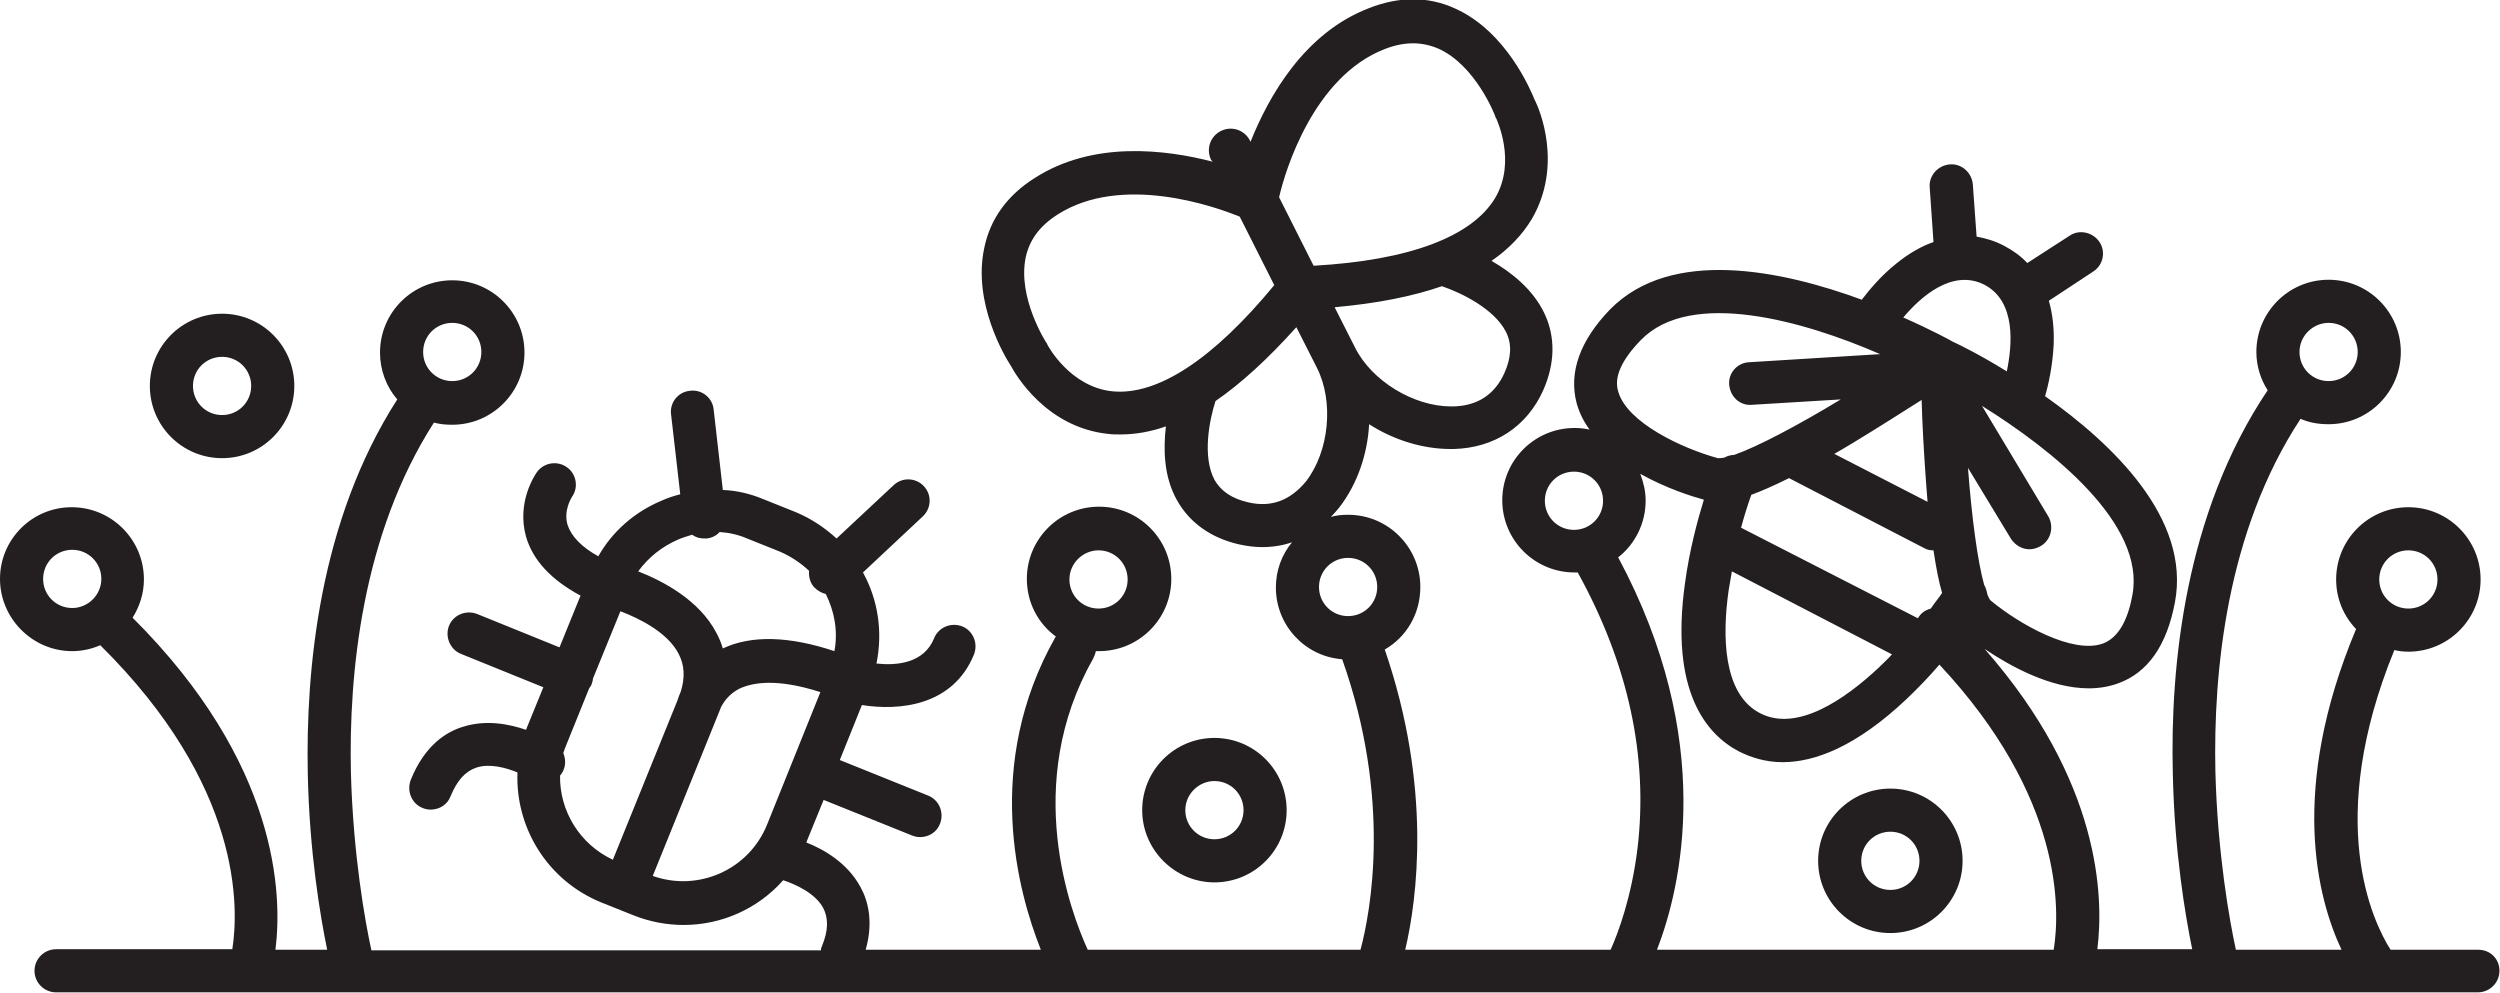
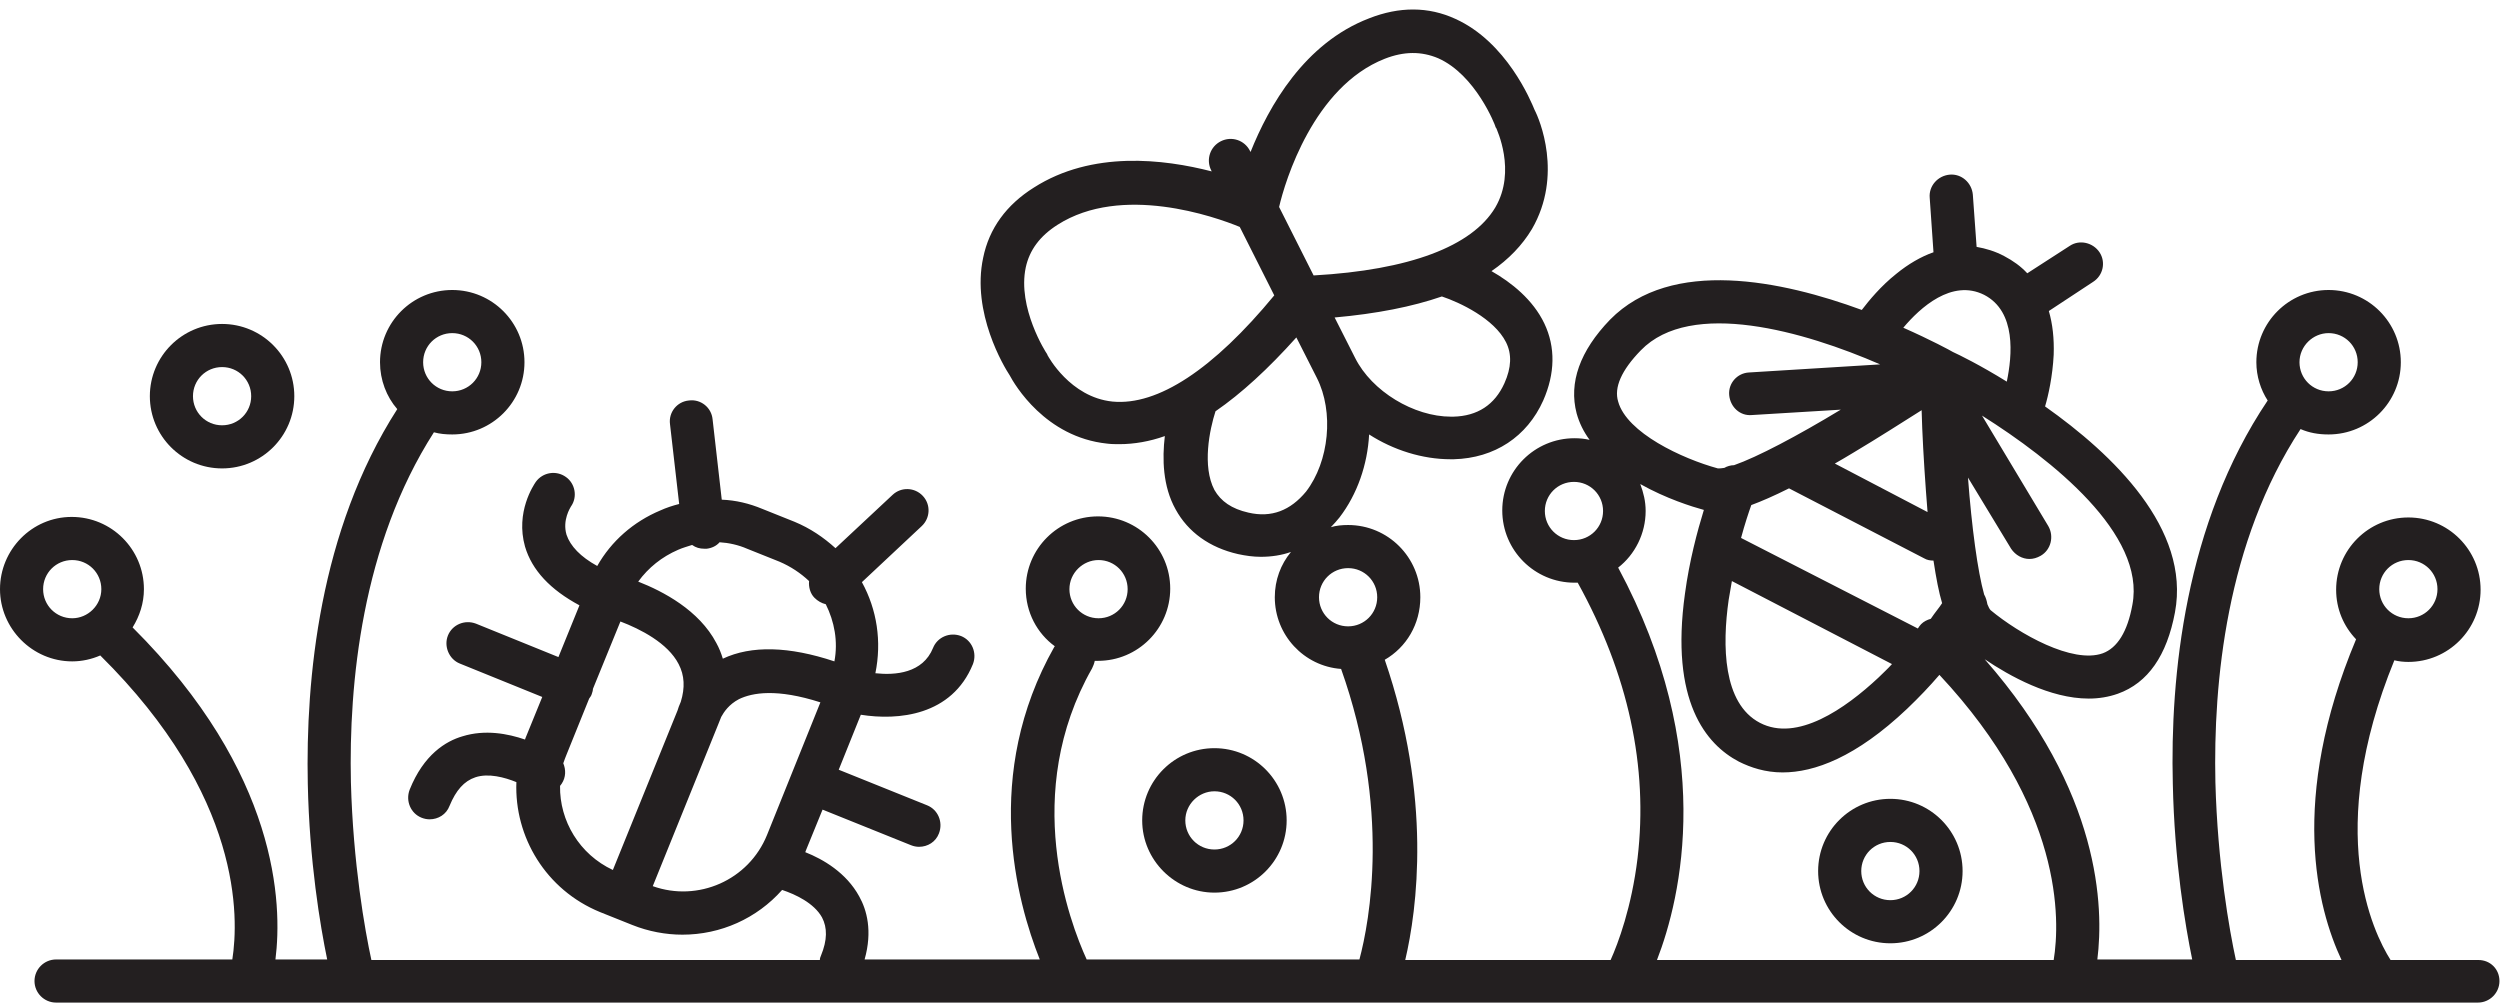
- <svg xmlns="http://www.w3.org/2000/svg" version="1.1" id="Layer_1" x="0px" y="0px" viewBox="0 0 463.8 184.2" style="enable-background:new 0 0 463.8 184.2;" xml:space="preserve">
+ <svg xmlns="http://www.w3.org/2000/svg" version="1.1" id="Layer_1" x="0px" y="0px" viewBox="0 0 463.8 186" style="enable-background:new 0 0 463.8 186;" xml:space="preserve">
  <style type="text/css">
	.st0{fill:#231F20;}
</style>
  <g>
    <g id="iconos">
      <g>
-         <path class="st0" d="M459.8,176.2h-16.3c-3.3-5.2-12.3-23.8,0.7-55.6c0.8,0.2,1.7,0.3,2.6,0.3c7.4,0,13.4-6,13.4-13.4     s-6-13.4-13.4-13.4s-13.4,6-13.4,13.4c0,3.6,1.4,6.8,3.7,9.2c-12.5,29.8-7.2,49.9-2.7,59.5h-19.6c-1.2-5.5-3.4-17.9-3.8-33     c-0.4-18.4,2-44.5,15.8-65.5c1.6,0.7,3.3,1,5.2,1c7.4,0,13.4-6,13.4-13.4s-6-13.4-13.4-13.4s-13.4,6-13.4,13.4     c0,2.6,0.8,5.1,2.1,7.1c0,0,0,0,0,0c-15.4,22.9-18.1,51.3-17.6,71.1c0.3,14.4,2.3,26.3,3.6,32.6h-17.6     c1.2-9.6,0.7-31.1-20.9-55.7c4.6,3.1,12.1,7.3,19.3,7.3c1.9,0,3.7-0.3,5.4-0.9c5.6-2,9.1-7.1,10.6-15.1     c2.9-15.5-11.5-29.3-24.1-38.2c0.6-2,1.4-5.6,1.6-9.6c0.1-3-0.2-5.7-0.9-8.1l8.2-5.4c1.9-1.2,2.4-3.7,1.2-5.5     c-1.2-1.8-3.7-2.4-5.5-1.2l-7.9,5.1c-1.2-1.3-2.6-2.3-4.3-3.2s-3.4-1.4-5.1-1.7l-0.7-9.7c-0.2-2.2-2.1-3.9-4.3-3.7     c-2.2,0.2-3.9,2.1-3.7,4.3l0.7,10.1c-2.3,0.8-4.7,2.2-6.9,4c-2.9,2.3-5.1,5-6.4,6.7c-14.7-5.4-35.3-9.8-46.7,1.8     c-5.6,5.8-7.7,11.7-6.2,17.4c0.5,1.8,1.3,3.4,2.4,4.9c-0.9-0.2-1.8-0.3-2.8-0.3c-7.4,0-13.4,6-13.4,13.4s6,13.4,13.4,13.4     c0.2,0,0.4,0,0.6,0c9.4,17,13.1,34.2,11.1,51.1c-1.1,9.1-3.6,15.8-5,18.9h-38.1c2.2-9.4,5-30.1-3.8-55.7c4-2.3,6.6-6.6,6.6-11.6     c0-7.4-6-13.4-13.4-13.4c-1.1,0-2.2,0.1-3.2,0.4c0.6-0.6,1.1-1.2,1.6-1.8c3.3-4.3,5.2-9.8,5.5-15.4c4.5,2.9,9.9,4.6,15.1,4.6     c0.2,0,0.4,0,0.6,0c7.6-0.2,13.6-4.2,16.6-10.9c2.2-5,2.3-9.9,0.2-14.3c-2.1-4.4-6.1-7.6-9.8-9.7c3.2-2.2,5.7-4.8,7.5-7.8     c5.8-10,1.4-20.4,0.5-22.1c-0.7-1.7-5.2-12.6-14.7-16.9c-5-2.3-10.4-2.3-16-0.1c-12,4.6-18.6,16.3-22,24.8l-0.1-0.2     c-1-2-3.4-2.8-5.4-1.8c-2,1-2.8,3.4-1.8,5.4L225,30c-8.9-2.3-22.2-3.9-33,3c-5.1,3.2-8.3,7.6-9.4,13c-2.2,10.2,3.9,20.3,4.9,21.8     c0.9,1.7,6.6,11.5,18.1,12.7c0.8,0.1,1.5,0.1,2.3,0.1c2.7,0,5.6-0.5,8.4-1.5c-0.5,4.2-0.4,9.3,2,13.6c2.3,4.2,6.3,7.1,11.6,8.3     c1.4,0.3,2.8,0.5,4.2,0.5c2,0,3.9-0.3,5.6-0.9c-1.9,2.3-3,5.2-3,8.4c0,7,5.4,12.8,12.3,13.3c9.2,25.9,5.3,46.8,3.4,53.9h-50.6     c-3.2-7-12.2-30.8,1-54c0.2-0.4,0.4-0.9,0.5-1.4c0.2,0,0.4,0,0.6,0c7.4,0,13.4-6,13.4-13.4s-6-13.4-13.4-13.4s-13.4,6-13.4,13.4     c0,4.4,2.1,8.3,5.4,10.7c0,0,0,0-0.1,0.1c-13.4,23.7-7,47.2-2.7,58h-32.5c1.5-5.3,0.4-9.2-1-11.7c-2.4-4.4-6.7-6.9-10-8.2     c0-0.1,0.1-0.2,0.1-0.3l3.1-7.6l16.4,6.6c0.5,0.2,1,0.3,1.5,0.3c1.6,0,3.1-0.9,3.7-2.5c0.8-2.1-0.2-4.4-2.2-5.2l-16.4-6.6     l4.1-10.2c6.9,1.1,16.9,0.2,20.8-9.4c0.8-2.1-0.2-4.4-2.2-5.2c-2.1-0.8-4.4,0.2-5.2,2.2c-1.9,4.7-7,5.1-10.7,4.7     c1.2-5.9,0.3-11.8-2.5-16.9l11.1-10.4c1.6-1.5,1.7-4,0.2-5.6c-1.5-1.6-4-1.7-5.6-0.2l-10.6,9.9c-2.2-2-4.7-3.7-7.6-4.9l-6-2.4     c-2.4-1-4.9-1.6-7.5-1.7l-1.7-14.9c-0.2-2.2-2.2-3.8-4.4-3.5c-2.2,0.2-3.8,2.2-3.5,4.4l1.7,14.8c-1.2,0.3-2.4,0.7-3.5,1.2     c-5,2.1-9.1,5.7-11.7,10.3c-3.1-1.7-5-3.7-5.7-5.8c-0.8-2.7,0.7-5,0.8-5.2c1.3-1.8,0.8-4.3-0.9-5.5c-1.8-1.3-4.3-0.9-5.6,0.9     c-0.4,0.6-3.8,5.6-2,12c1.3,4.4,4.7,8,10.1,10.9l-3.9,9.6l-15.3-6.2c-2.1-0.8-4.4,0.2-5.2,2.2s0.2,4.4,2.2,5.2l15.3,6.2l-3.1,7.6     c0,0.1-0.1,0.2-0.1,0.3c-3.2-1.1-7.4-1.9-11.6-0.6c-3.1,0.9-7.2,3.4-9.8,9.9c-0.8,2.1,0.2,4.4,2.2,5.2c0.5,0.2,1,0.3,1.5,0.3     c1.6,0,3.1-0.9,3.7-2.5c1.2-2.9,2.7-4.6,4.8-5.3c2.4-0.8,5.4,0,7.6,0.9c-0.4,10.2,5.5,20,15.5,24.1l6,2.4c3,1.2,6.2,1.8,9.3,1.8     c7.1,0,13.8-3,18.5-8.3c2.4,0.8,5.9,2.4,7.4,5.1c1,1.9,1,4.2-0.2,7.1c-0.1,0.2-0.2,0.5-0.2,0.8H68.9c-1.2-5.5-3.4-17.9-3.8-33     c-0.4-18.2,2-44,15.4-64.9c1.1,0.3,2.2,0.4,3.4,0.4c7.4,0,13.4-6,13.4-13.4s-6-13.4-13.4-13.4s-13.4,6-13.4,13.4     c0,3.3,1.2,6.4,3.2,8.7c-14.5,22.6-17,50.2-16.6,69.5c0.3,14.4,2.3,26.3,3.6,32.6h-9.6c1.3-10.3,0.6-34.6-26.5-61.6     c1.3-2.1,2.1-4.5,2.1-7.1c0-7.4-6-13.4-13.4-13.4S0,100.1,0,107.4s6,13.4,13.4,13.4c1.8,0,3.6-0.4,5.2-1.1     c26.4,26.1,25.7,48.7,24.5,56.4H10.4c-2.2,0-4,1.8-4,4s1.8,4,4,4h35.9c0,0,0,0,0,0s0,0,0,0h153h0c0,0,0,0,0,0h56.1c0,0,0,0,0,0     c0,0,0,0,0,0h45.8c0,0,0,0,0,0c0,0,0,0,0,0h82.9c0,0,0,0,0,0s0,0,0,0h75.6c2.2,0,4-1.8,4-4S462,176.2,459.8,176.2L459.8,176.2z      M446.8,102.1c3,0,5.4,2.4,5.4,5.4s-2.4,5.4-5.4,5.4s-5.4-2.4-5.4-5.4S443.8,102.1,446.8,102.1z M432,59.9c3,0,5.4,2.4,5.4,5.4     s-2.4,5.4-5.4,5.4s-5.4-2.4-5.4-5.4S429.1,59.9,432,59.9z M292,98.3c-3,0-5.4-2.4-5.4-5.4s2.4-5.4,5.4-5.4s5.4,2.4,5.4,5.4     S295,98.3,292,98.3z M203.8,102.1c3,0,5.4,2.4,5.4,5.4s-2.4,5.4-5.4,5.4s-5.4-2.4-5.4-5.4S200.9,102.1,203.8,102.1z M125.8,100.1     c0.9-0.4,1.7-0.6,2.6-0.9c0.7,0.5,1.4,0.7,2.3,0.7c0.1,0,0.3,0,0.4,0c0.9-0.1,1.8-0.5,2.4-1.2c1.7,0.1,3.5,0.5,5.1,1.2l6,2.4     c2.1,0.9,3.9,2.1,5.5,3.6c-0.1,1.1,0.2,2.3,1,3.1c0.6,0.6,1.3,1,2.1,1.2c1.6,3.2,2.3,6.9,1.6,10.6c-8.4-2.8-15.4-3-20.7-0.5     c-0.3-1-0.7-2-1.2-2.9c-3.2-6.1-9.9-9.6-14.5-11.4C120.3,103.4,122.8,101.4,125.8,100.1L125.8,100.1z M113.7,159.5     c-6.2-2.9-9.9-9.1-9.8-15.6c0.1-0.1,0.2-0.3,0.3-0.4c0.8-1.2,0.8-2.6,0.3-3.8c0.2-0.6,0.4-1.1,0.6-1.6l4.2-10.4     c0.2-0.3,0.4-0.5,0.5-0.9c0.1-0.3,0.2-0.6,0.2-0.9l5.1-12.5c3.7,1.4,8.8,4,10.8,7.9c1.1,2.1,1.2,4.4,0.4,7     c-0.3,0.7-0.5,1.2-0.6,1.6L113.7,159.5L113.7,159.5z M142.3,153c-3.4,8.4-12.8,12.5-21.2,9.5l12.1-29.9c0.2-0.5,0.4-1,0.6-1.5     c0.5-0.9,1.4-2.3,3.3-3.3c2.5-1.2,7-2,15.1,0.6L142.3,153L142.3,153z M83.9,59.9c3,0,5.4,2.4,5.4,5.4s-2.4,5.4-5.4,5.4     s-5.4-2.4-5.4-5.4S80.9,59.9,83.9,59.9z M13.4,112.8c-3,0-5.4-2.4-5.4-5.4s2.4-5.4,5.4-5.4s5.4,2.4,5.4,5.4     S16.3,112.8,13.4,112.8z M279.4,61.6c1.1,2.2,1,4.7-0.3,7.6c-1.8,4-5,6.1-9.5,6.2c-0.1,0-0.2,0-0.4,0c-6.9,0-14.7-4.7-17.8-10.9     l0,0l-3.8-7.5c7.8-0.7,14.4-2,19.9-3.9C270.8,54.2,277.2,57.2,279.4,61.6z M256.9,9.1c3.6-1.4,6.8-1.4,9.9-0.1     c7,3.1,10.6,12.5,10.6,12.6c0,0.1,0.1,0.3,0.2,0.4c0,0.1,3.8,7.9-0.2,14.7c-4.3,7.2-15.9,11.6-33.7,12.6l-6.4-12.7     C238.4,31.7,243.7,14.2,256.9,9.1L256.9,9.1z M206.4,72.6c-7.9-0.8-12-8.5-12-8.5c-0.1-0.1-0.1-0.3-0.2-0.4     c-0.1-0.1-5.5-8.5-3.9-16c0.7-3.2,2.6-5.8,5.9-7.9c11.9-7.6,29.2-1.5,33.8,0.4l6.4,12.7C225.1,66.6,214.8,73.4,206.4,72.6     L206.4,72.6z M231.6,93.2c-3.1-0.7-5.1-2.1-6.3-4.2c-2.3-4.4-0.9-11.2,0.2-14.6c4.8-3.3,9.8-7.9,15-13.7l3.8,7.5     c3.2,6.3,2.3,15.5-2,21.1C239.4,92.8,235.9,94.2,231.6,93.2L231.6,93.2z M250.1,114.3c-3,0-5.4-2.4-5.4-5.4s2.4-5.4,5.4-5.4     s5.4,2.4,5.4,5.4S253.1,114.3,250.1,114.3z M395.6,110.4c-0.9,5-2.8,8-5.5,9c-5.6,2-15.5-3.6-20.8-8c-0.2-0.2-0.4-0.6-0.6-1.1     c-0.1-0.6-0.3-1.3-0.6-1.8c-1.2-4.3-2.3-12.4-3-21.7l8,13.2c0.8,1.2,2.1,1.9,3.4,1.9c0.7,0,1.4-0.2,2.1-0.6     c1.9-1.1,2.5-3.6,1.4-5.5l-12.3-20.5C380.7,83.4,398.1,97.2,395.6,110.4L395.6,110.4z M368.1,52.8c6,3.1,5.2,11.3,4.2,16.1     c-5-3.1-8.9-5-10-5.5c0,0,0,0,0,0c-0.5-0.3-4-2.2-9.2-4.5C356.2,55.2,362.1,49.8,368.1,52.8L368.1,52.8z M323,97.9     c0.7-2.6,1.4-4.7,1.9-6.1c1.9-0.7,4.2-1.7,7-3.1l25.1,13c0.5,0.3,1.1,0.4,1.7,0.4c0.5,3.3,1,5.9,1.6,7.9     c-0.5,0.8-1.3,1.7-2.1,2.9c-0.7,0.2-1.3,0.5-1.8,1c-0.2,0.2-0.4,0.5-0.6,0.8L323,97.9L323,97.9z M351,121.4     c-0.8,0.9-1.7,1.7-2.5,2.5c-6.2,5.8-15.1,12-22,8.4c-6.9-3.6-7-14.4-5.8-22.8c0.2-1.2,0.4-2.4,0.6-3.5L351,121.4L351,121.4z      M356.5,74.2c0.1,4.1,0.4,9.5,0.8,15c0.1,1.4,0.2,2.7,0.3,3.9l-17.3-8.9c1.1-0.6,2.2-1.3,3.4-2C348.5,79.3,353,76.4,356.5,74.2z      M304.4,63.1c9.3-9.6,30.4-3.5,44.4,2.6l-24.3,1.5c-2.2,0.1-3.9,2-3.7,4.2s2,3.9,4.2,3.7l16.5-1c-8.1,4.9-15.5,8.8-19.8,10.3     c-0.6,0-1.3,0.2-1.8,0.5c-0.5,0.1-0.9,0.1-1.2,0.1c-6.6-1.8-16.9-6.6-18.5-12.4C299.4,70,300.8,66.8,304.4,63.1L304.4,63.1z      M381,176.2h-73.6c4.5-11.6,11-38.9-7.2-72.8c3.1-2.4,5.1-6.3,5.1-10.5c0-1.8-0.4-3.4-1-5c4.8,2.7,9.6,4.2,11.8,4.8     c-1.2,3.9-2.7,9.5-3.5,15.5c-2.8,20,3.9,28,10,31.2c2.2,1.1,4.9,2,8.1,2c5.9,0,13.6-2.8,23.1-11.8c2.2-2.1,4.2-4.2,6-6.3     C382.8,147.9,382.2,168.8,381,176.2L381,176.2z" />
-         <path class="st0" d="M225.3,163.7c7.4,0,13.4-6,13.4-13.4s-6-13.4-13.4-13.4s-13.4,6-13.4,13.4S218,163.7,225.3,163.7z      M225.3,144.9c3,0,5.4,2.4,5.4,5.4s-2.4,5.4-5.4,5.4s-5.4-2.4-5.4-5.4S222.4,144.9,225.3,144.9z" />
-         <path class="st0" d="M54.6,71.6c0-7.4-6-13.4-13.4-13.4s-13.4,6-13.4,13.4S33.8,85,41.2,85S54.6,79,54.6,71.6z M35.8,71.6     c0-3,2.4-5.4,5.4-5.4s5.4,2.4,5.4,5.4S44.2,77,41.2,77S35.8,74.6,35.8,71.6z" />
-         <path class="st0" d="M337.3,159.7c0,7.4,6,13.4,13.4,13.4s13.4-6,13.4-13.4s-6-13.4-13.4-13.4S337.3,152.3,337.3,159.7z      M356.1,159.7c0,3-2.4,5.4-5.4,5.4s-5.4-2.4-5.4-5.4s2.4-5.4,5.4-5.4S356.1,156.7,356.1,159.7z" />
+         <path class="st0" d="M459.8,178.1h-16.3c-3.3-5.2-12.3-23.8,0.7-55.6c0.8,0.2,1.7,0.3,2.6,0.3c7.4,0,13.4-6,13.4-13.4     s-6-13.4-13.4-13.4s-13.4,6-13.4,13.4c0,3.6,1.4,6.8,3.7,9.2c-12.5,29.8-7.2,49.9-2.7,59.5h-19.6c-1.2-5.5-3.4-17.9-3.8-33     c-0.4-18.4,2-44.5,15.8-65.5c1.6,0.7,3.3,1,5.2,1c7.4,0,13.4-6,13.4-13.4s-6-13.4-13.4-13.4s-13.4,6-13.4,13.4     c0,2.6,0.8,5.1,2.1,7.1c0,0,0,0,0,0c-15.4,22.9-18.1,51.3-17.6,71.1c0.3,14.4,2.3,26.3,3.6,32.6h-17.6     c1.2-9.6,0.7-31.1-20.9-55.7c4.6,3.1,12.1,7.3,19.3,7.3c1.9,0,3.7-0.3,5.4-0.9c5.6-2,9.1-7.1,10.6-15.1     c2.9-15.5-11.5-29.3-24.1-38.2c0.6-2,1.4-5.6,1.6-9.6c0.1-3-0.2-5.7-0.9-8.1l8.2-5.4c1.9-1.2,2.4-3.7,1.2-5.5     c-1.2-1.8-3.7-2.4-5.5-1.2l-7.9,5.1c-1.2-1.3-2.6-2.3-4.3-3.2s-3.4-1.4-5.1-1.7l-0.7-9.7c-0.2-2.2-2.1-3.9-4.3-3.7     c-2.2,0.2-3.9,2.1-3.7,4.3l0.7,10.1c-2.3,0.8-4.7,2.2-6.9,4c-2.9,2.3-5.1,5-6.4,6.7c-14.7-5.4-35.3-9.8-46.7,1.8     c-5.6,5.8-7.7,11.7-6.2,17.4c0.5,1.8,1.3,3.4,2.4,4.9c-0.9-0.2-1.8-0.3-2.8-0.3c-7.4,0-13.4,6-13.4,13.4s6,13.4,13.4,13.4     c0.2,0,0.4,0,0.6,0c9.4,17,13.1,34.2,11.1,51.1c-1.1,9.1-3.6,15.8-5,18.9h-38.1c2.2-9.4,5-30.1-3.8-55.7c4-2.3,6.6-6.6,6.6-11.6     c0-7.4-6-13.4-13.4-13.4c-1.1,0-2.2,0.1-3.2,0.4c0.6-0.6,1.1-1.2,1.6-1.8c3.3-4.3,5.2-9.8,5.5-15.4c4.5,2.9,9.9,4.6,15.1,4.6     c0.2,0,0.4,0,0.6,0c7.6-0.2,13.6-4.2,16.6-10.9c2.2-5,2.3-9.9,0.2-14.3c-2.1-4.4-6.1-7.6-9.8-9.7c3.2-2.2,5.7-4.8,7.5-7.8     c5.8-10,1.4-20.4,0.5-22.1c-0.7-1.7-5.2-12.6-14.7-16.9c-5-2.3-10.4-2.3-16-0.1c-12,4.6-18.6,16.3-22,24.8l-0.1-0.2     c-1-2-3.4-2.8-5.4-1.8c-2,1-2.8,3.4-1.8,5.4l0.1,0.2c-8.9-2.3-22.2-3.9-33,3c-5.1,3.2-8.3,7.6-9.4,13     c-2.2,10.2,3.9,20.3,4.9,21.8c0.9,1.7,6.6,11.5,18.1,12.7c0.8,0.1,1.5,0.1,2.3,0.1c2.7,0,5.6-0.5,8.4-1.5     c-0.5,4.2-0.4,9.3,2,13.6c2.3,4.2,6.3,7.1,11.6,8.3c1.4,0.3,2.8,0.5,4.2,0.5c2,0,3.9-0.3,5.6-0.9c-1.9,2.3-3,5.2-3,8.4     c0,7,5.4,12.8,12.3,13.3c9.2,25.9,5.3,46.8,3.4,53.9h-50.6c-3.2-7-12.2-30.8,1-54c0.2-0.4,0.4-0.9,0.5-1.4c0.2,0,0.4,0,0.6,0     c7.4,0,13.4-6,13.4-13.4s-6-13.4-13.4-13.4s-13.4,6-13.4,13.4c0,4.4,2.1,8.3,5.4,10.7c0,0,0,0-0.1,0.1c-13.4,23.7-7,47.2-2.7,58     h-32.5c1.5-5.3,0.4-9.2-1-11.7c-2.4-4.4-6.7-6.9-10-8.2c0-0.1,0.1-0.2,0.1-0.3l3.1-7.6l16.4,6.6c0.5,0.2,1,0.3,1.5,0.3     c1.6,0,3.1-0.9,3.7-2.5c0.8-2.1-0.2-4.4-2.2-5.2l-16.4-6.6l4.1-10.2c6.9,1.1,16.9,0.2,20.8-9.4c0.8-2.1-0.2-4.4-2.2-5.2     c-2.1-0.8-4.4,0.2-5.2,2.2c-1.9,4.7-7,5.1-10.7,4.7c1.2-5.9,0.3-11.8-2.5-16.9l11.1-10.4c1.6-1.5,1.7-4,0.2-5.6     c-1.5-1.6-4-1.7-5.6-0.2l-10.6,9.9c-2.2-2-4.7-3.7-7.6-4.9l-6-2.4c-2.4-1-4.9-1.6-7.5-1.7l-1.7-14.9c-0.2-2.2-2.2-3.8-4.4-3.5     c-2.2,0.2-3.8,2.2-3.5,4.4l1.7,14.8c-1.2,0.3-2.4,0.7-3.5,1.2c-5,2.1-9.1,5.7-11.7,10.3c-3.1-1.7-5-3.7-5.7-5.8     c-0.8-2.7,0.7-5,0.8-5.2c1.3-1.8,0.8-4.3-0.9-5.5c-1.8-1.3-4.3-0.9-5.6,0.9c-0.4,0.6-3.8,5.6-2,12c1.3,4.4,4.7,8,10.1,10.9     l-3.9,9.6l-15.3-6.2c-2.1-0.8-4.4,0.2-5.2,2.2s0.2,4.4,2.2,5.2l15.3,6.2l-3.1,7.6c0,0.1-0.1,0.2-0.1,0.3     c-3.2-1.1-7.4-1.9-11.6-0.6c-3.1,0.9-7.2,3.4-9.8,9.9c-0.8,2.1,0.2,4.4,2.2,5.2c0.5,0.2,1,0.3,1.5,0.3c1.6,0,3.1-0.9,3.7-2.5     c1.2-2.9,2.7-4.6,4.8-5.3c2.4-0.8,5.4,0,7.6,0.9c-0.4,10.2,5.5,20,15.5,24.1l6,2.4c3,1.2,6.2,1.8,9.3,1.8c7.1,0,13.8-3,18.5-8.3     c2.4,0.8,5.9,2.4,7.4,5.1c1,1.9,1,4.2-0.2,7.1c-0.1,0.2-0.2,0.5-0.2,0.8H68.9c-1.2-5.5-3.4-17.9-3.8-33c-0.4-18.2,2-44,15.4-64.9     c1.1,0.3,2.2,0.4,3.4,0.4c7.4,0,13.4-6,13.4-13.4s-6-13.4-13.4-13.4s-13.4,6-13.4,13.4c0,3.3,1.2,6.4,3.2,8.7     c-14.5,22.6-17,50.2-16.6,69.5c0.3,14.4,2.3,26.3,3.6,32.6h-9.6c1.3-10.3,0.6-34.6-26.5-61.6c1.3-2.1,2.1-4.5,2.1-7.1     c0-7.4-6-13.4-13.4-13.4S0,102,0,109.3s6,13.4,13.4,13.4c1.8,0,3.6-0.4,5.2-1.1c26.4,26.1,25.7,48.7,24.5,56.4H10.4     c-2.2,0-4,1.8-4,4s1.8,4,4,4h35.9c0,0,0,0,0,0s0,0,0,0h153h0c0,0,0,0,0,0h56.1c0,0,0,0,0,0c0,0,0,0,0,0h45.8c0,0,0,0,0,0     c0,0,0,0,0,0h82.9c0,0,0,0,0,0s0,0,0,0h75.6c2.2,0,4-1.8,4-4S462,178.1,459.8,178.1L459.8,178.1z M446.8,103.9     c3,0,5.4,2.4,5.4,5.4s-2.4,5.4-5.4,5.4s-5.4-2.4-5.4-5.4S443.8,103.9,446.8,103.9z M432,61.8c3,0,5.4,2.4,5.4,5.4     s-2.4,5.4-5.4,5.4s-5.4-2.4-5.4-5.4S429.1,61.8,432,61.8z M292,100.2c-3,0-5.4-2.4-5.4-5.4s2.4-5.4,5.4-5.4s5.4,2.4,5.4,5.4     S295,100.2,292,100.2z M203.8,103.9c3,0,5.4,2.4,5.4,5.4s-2.4,5.4-5.4,5.4s-5.4-2.4-5.4-5.4S200.9,103.9,203.8,103.9z M125.8,102     c0.9-0.4,1.7-0.6,2.6-0.9c0.7,0.5,1.4,0.7,2.3,0.7c0.1,0,0.3,0,0.4,0c0.9-0.1,1.8-0.5,2.4-1.2c1.7,0.1,3.5,0.5,5.1,1.2l6,2.4     c2.1,0.9,3.9,2.1,5.5,3.6c-0.1,1.1,0.2,2.3,1,3.1c0.6,0.6,1.3,1,2.1,1.2c1.6,3.2,2.3,6.9,1.6,10.6c-8.4-2.8-15.4-3-20.7-0.5     c-0.3-1-0.7-2-1.2-2.9c-3.2-6.1-9.9-9.6-14.5-11.4C120.3,105.3,122.8,103.3,125.8,102L125.8,102z M113.7,161.4     c-6.2-2.9-9.9-9.1-9.8-15.6c0.1-0.1,0.2-0.3,0.3-0.4c0.8-1.2,0.8-2.6,0.3-3.8c0.2-0.6,0.4-1.1,0.6-1.6l4.2-10.4     c0.2-0.3,0.4-0.5,0.5-0.9c0.1-0.3,0.2-0.6,0.2-0.9l5.1-12.5c3.7,1.4,8.8,4,10.8,7.9c1.1,2.1,1.2,4.4,0.4,7     c-0.3,0.7-0.5,1.2-0.6,1.6L113.7,161.4L113.7,161.4z M142.3,154.9c-3.4,8.4-12.8,12.5-21.2,9.5l12.1-29.9c0.2-0.5,0.4-1,0.6-1.5     c0.5-0.9,1.4-2.3,3.3-3.3c2.5-1.2,7-2,15.1,0.6L142.3,154.9L142.3,154.9z M83.9,61.8c3,0,5.4,2.4,5.4,5.4s-2.4,5.4-5.4,5.4     s-5.4-2.4-5.4-5.4S80.9,61.8,83.9,61.8z M13.4,114.7c-3,0-5.4-2.4-5.4-5.4s2.4-5.4,5.4-5.4s5.4,2.4,5.4,5.4     S16.3,114.7,13.4,114.7z M279.4,63.5c1.1,2.2,1,4.7-0.3,7.6c-1.8,4-5,6.1-9.5,6.2c-0.1,0-0.2,0-0.4,0c-6.9,0-14.7-4.7-17.8-10.9     l0,0l-3.8-7.5c7.8-0.7,14.4-2,19.9-3.9C270.8,56.1,277.2,59.1,279.4,63.5z M256.9,10.9c3.6-1.4,6.8-1.4,9.9-0.1     c7,3.1,10.6,12.5,10.6,12.6c0,0.1,0.1,0.3,0.2,0.4c0,0.1,3.8,7.9-0.2,14.7c-4.3,7.2-15.9,11.6-33.7,12.6l-6.4-12.7     C238.4,33.6,243.7,16.1,256.9,10.9L256.9,10.9z M206.4,74.5c-7.9-0.8-12-8.5-12-8.5c-0.1-0.1-0.1-0.3-0.2-0.4     c-0.1-0.1-5.5-8.5-3.9-16c0.7-3.2,2.6-5.8,5.9-7.9c11.9-7.6,29.2-1.5,33.8,0.4l6.4,12.7C225.1,68.5,214.8,75.3,206.4,74.5     L206.4,74.5z M231.6,95.1c-3.1-0.7-5.1-2.1-6.3-4.2c-2.3-4.4-0.9-11.2,0.2-14.6c4.8-3.3,9.8-7.9,15-13.7l3.8,7.5     c3.2,6.3,2.3,15.5-2,21.1C239.4,94.7,235.9,96.1,231.6,95.1L231.6,95.1z M250.1,116.2c-3,0-5.4-2.4-5.4-5.4s2.4-5.4,5.4-5.4     s5.4,2.4,5.4,5.4S253.1,116.2,250.1,116.2z M395.6,112.2c-0.9,5-2.8,8-5.5,9c-5.6,2-15.5-3.6-20.8-8c-0.2-0.2-0.4-0.6-0.6-1.1     c-0.1-0.6-0.3-1.3-0.6-1.8c-1.2-4.3-2.3-12.4-3-21.7l8,13.2c0.8,1.2,2.1,1.9,3.4,1.9c0.7,0,1.4-0.2,2.1-0.6     c1.9-1.1,2.5-3.6,1.4-5.5l-12.3-20.5C380.7,85.3,398.1,99.1,395.6,112.2L395.6,112.2z M368.1,54.7c6,3.1,5.2,11.3,4.2,16.1     c-5-3.1-8.9-5-10-5.5c0,0,0,0,0,0c-0.5-0.3-4-2.2-9.2-4.5C356.2,57.1,362.1,51.7,368.1,54.7L368.1,54.7z M323,99.8     c0.7-2.6,1.4-4.7,1.9-6.1c1.9-0.7,4.2-1.7,7-3.1l25.1,13c0.5,0.3,1.1,0.4,1.7,0.4c0.5,3.3,1,5.9,1.6,7.9     c-0.5,0.8-1.3,1.7-2.1,2.9c-0.7,0.2-1.3,0.5-1.8,1c-0.2,0.2-0.4,0.5-0.6,0.8L323,99.8L323,99.8z M351,123.2     c-0.8,0.9-1.7,1.7-2.5,2.5c-6.2,5.8-15.1,12-22,8.4c-6.9-3.6-7-14.4-5.8-22.8c0.2-1.2,0.4-2.4,0.6-3.5L351,123.2L351,123.2z      M356.5,76.1c0.1,4.1,0.4,9.5,0.8,15c0.1,1.4,0.2,2.7,0.3,3.9L340.4,86c1.1-0.6,2.2-1.3,3.4-2C348.5,81.2,353,78.3,356.5,76.1z      M304.4,65c9.3-9.6,30.4-3.5,44.4,2.6l-24.3,1.5c-2.2,0.1-3.9,2-3.7,4.2s2,3.9,4.2,3.7l16.5-1c-8.1,4.9-15.5,8.8-19.8,10.3     c-0.6,0-1.3,0.2-1.8,0.5c-0.5,0.1-0.9,0.1-1.2,0.1c-6.6-1.8-16.9-6.6-18.5-12.4C299.4,71.9,300.8,68.7,304.4,65L304.4,65z      M381,178.1h-73.6c4.5-11.6,11-38.9-7.2-72.8c3.1-2.4,5.1-6.3,5.1-10.5c0-1.8-0.4-3.4-1-5c4.8,2.7,9.6,4.2,11.8,4.8     c-1.2,3.9-2.7,9.5-3.5,15.5c-2.8,20,3.9,28,10,31.2c2.2,1.1,4.9,2,8.1,2c5.9,0,13.6-2.8,23.1-11.8c2.2-2.1,4.2-4.2,6-6.3     C382.8,149.8,382.2,170.7,381,178.1L381,178.1z" />
+         <path class="st0" d="M225.3,165.6c7.4,0,13.4-6,13.4-13.4s-6-13.4-13.4-13.4s-13.4,6-13.4,13.4S218,165.6,225.3,165.6z      M225.3,146.8c3,0,5.4,2.4,5.4,5.4s-2.4,5.4-5.4,5.4s-5.4-2.4-5.4-5.4S222.4,146.8,225.3,146.8z" />
+         <path class="st0" d="M54.6,73.5c0-7.4-6-13.4-13.4-13.4s-13.4,6-13.4,13.4s6,13.4,13.4,13.4S54.6,80.9,54.6,73.5z M35.8,73.5     c0-3,2.4-5.4,5.4-5.4s5.4,2.4,5.4,5.4s-2.4,5.4-5.4,5.4S35.8,76.5,35.8,73.5z" />
+         <path class="st0" d="M337.3,161.6c0,7.4,6,13.4,13.4,13.4s13.4-6,13.4-13.4s-6-13.4-13.4-13.4S337.3,154.2,337.3,161.6z      M356.1,161.6c0,3-2.4,5.4-5.4,5.4s-5.4-2.4-5.4-5.4s2.4-5.4,5.4-5.4S356.1,158.6,356.1,161.6z" />
      </g>
    </g>
  </g>
</svg>
